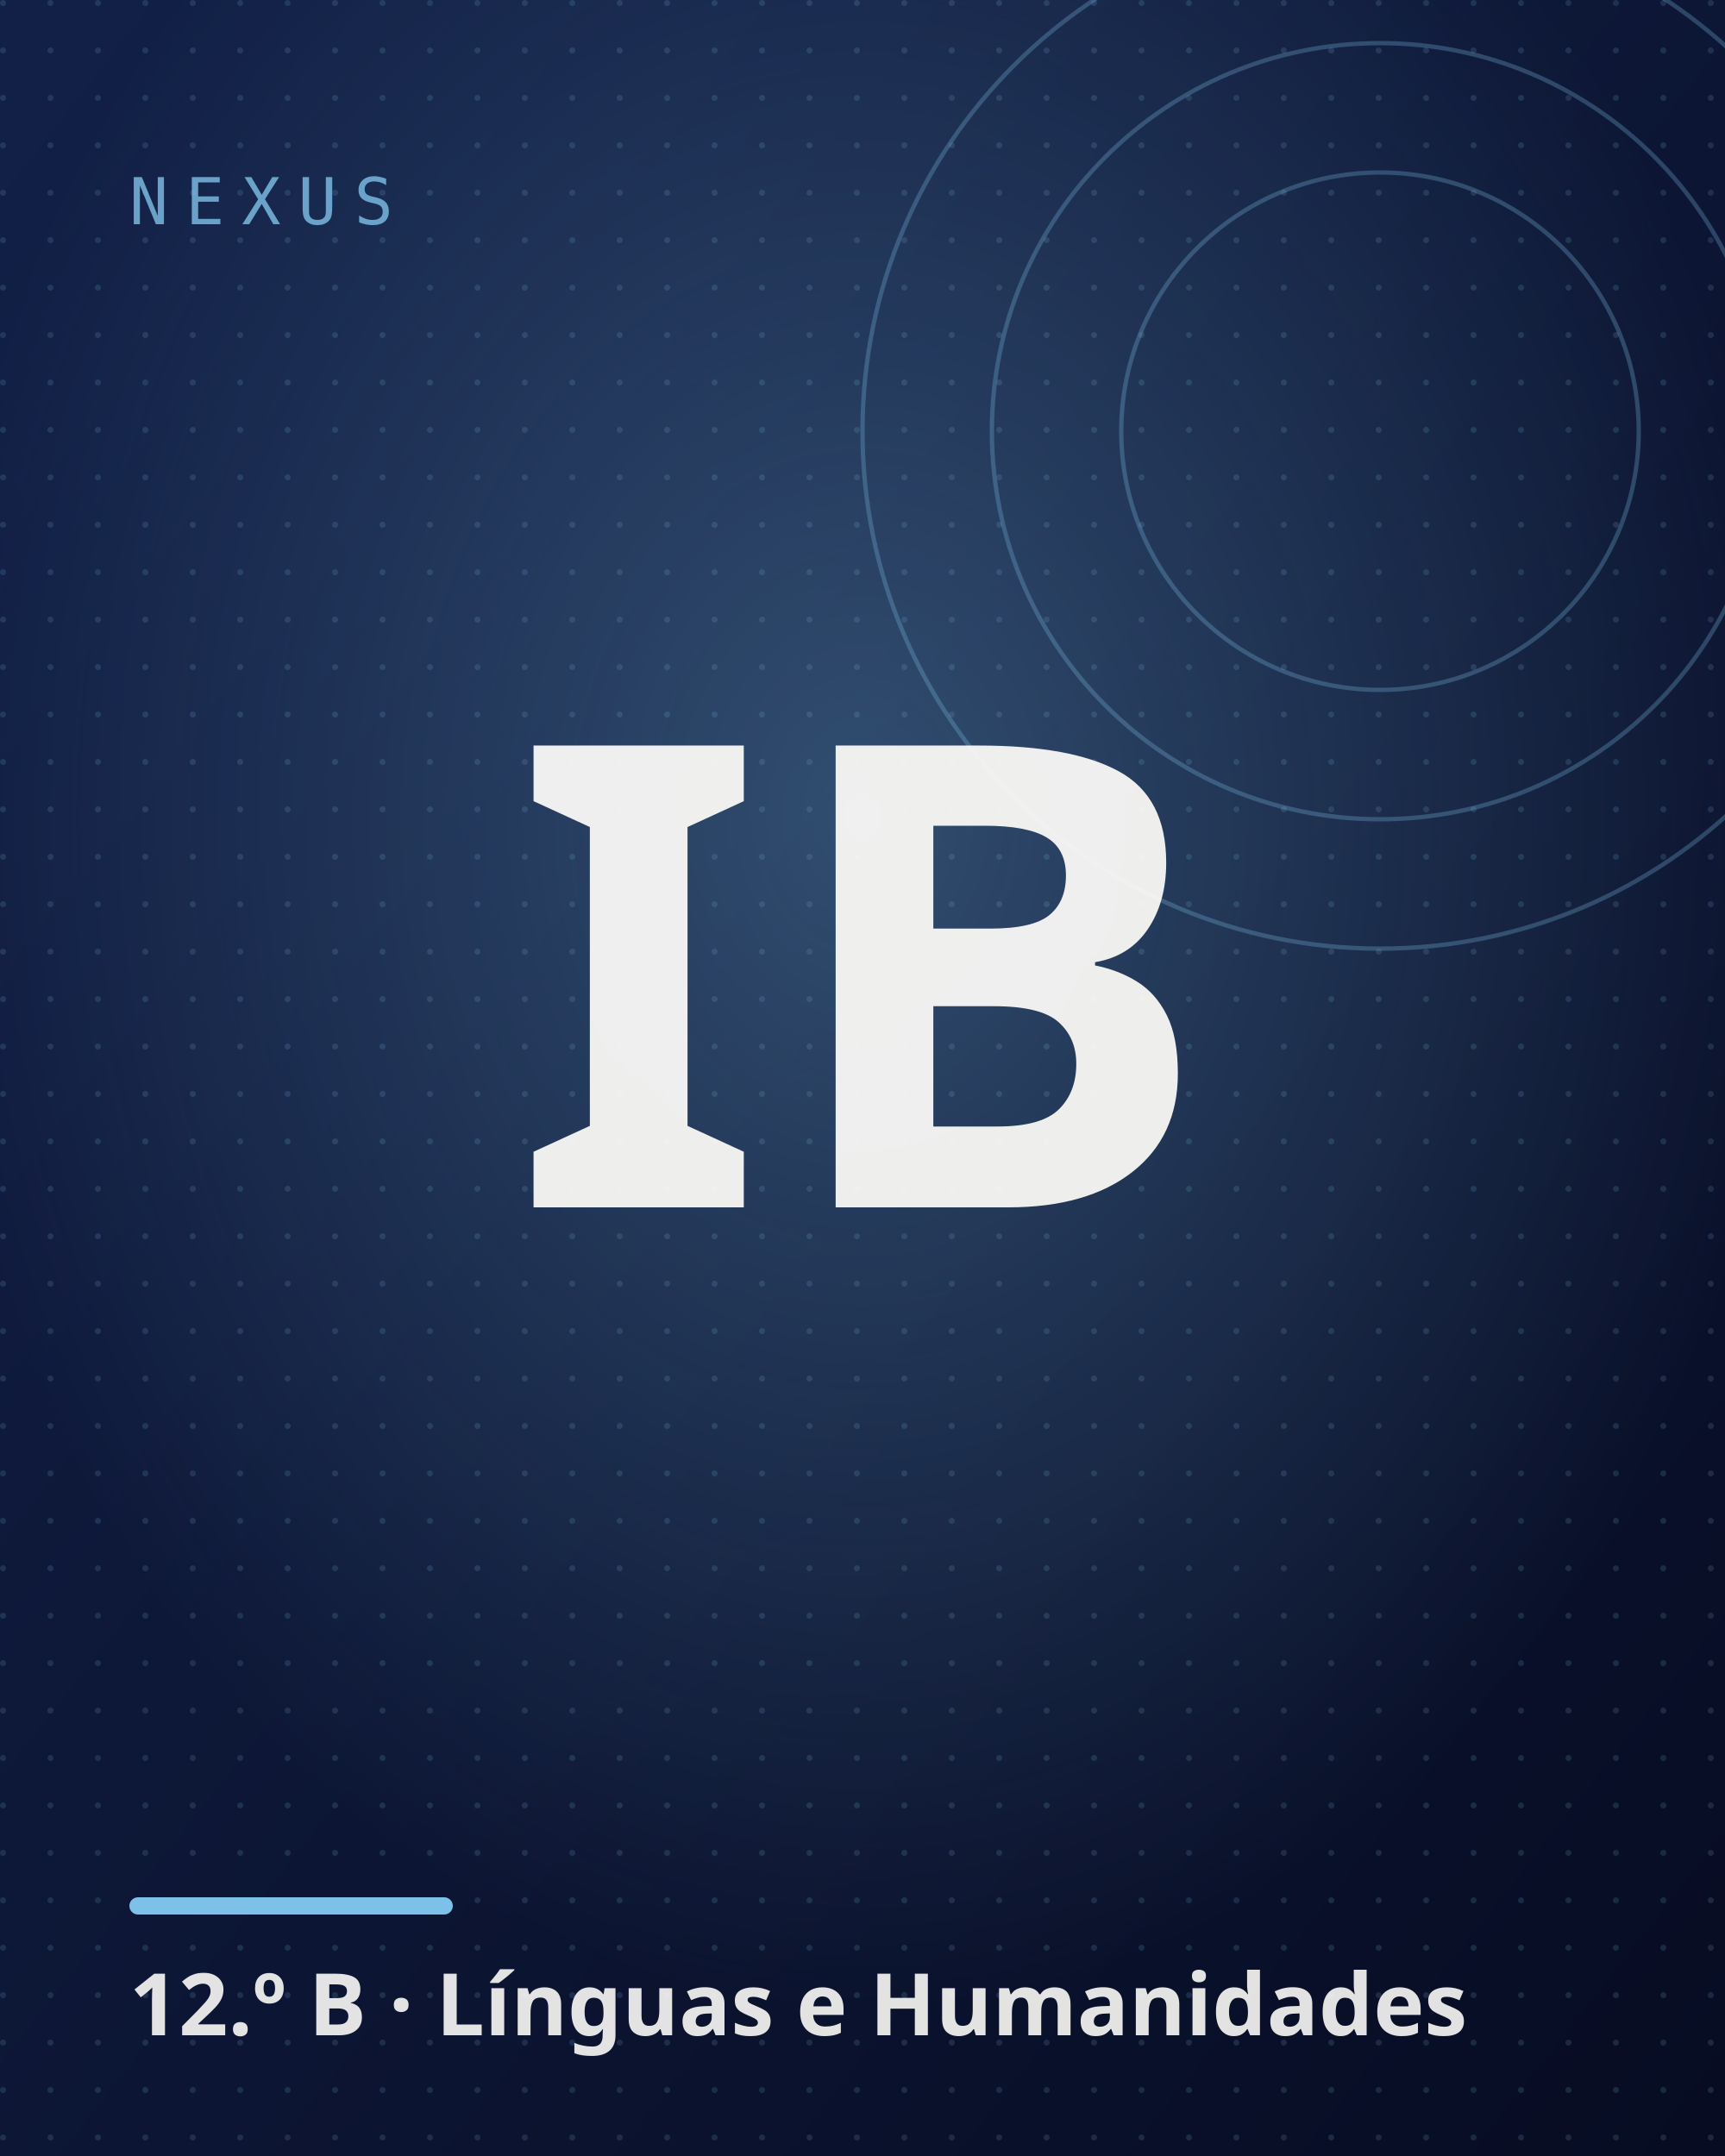
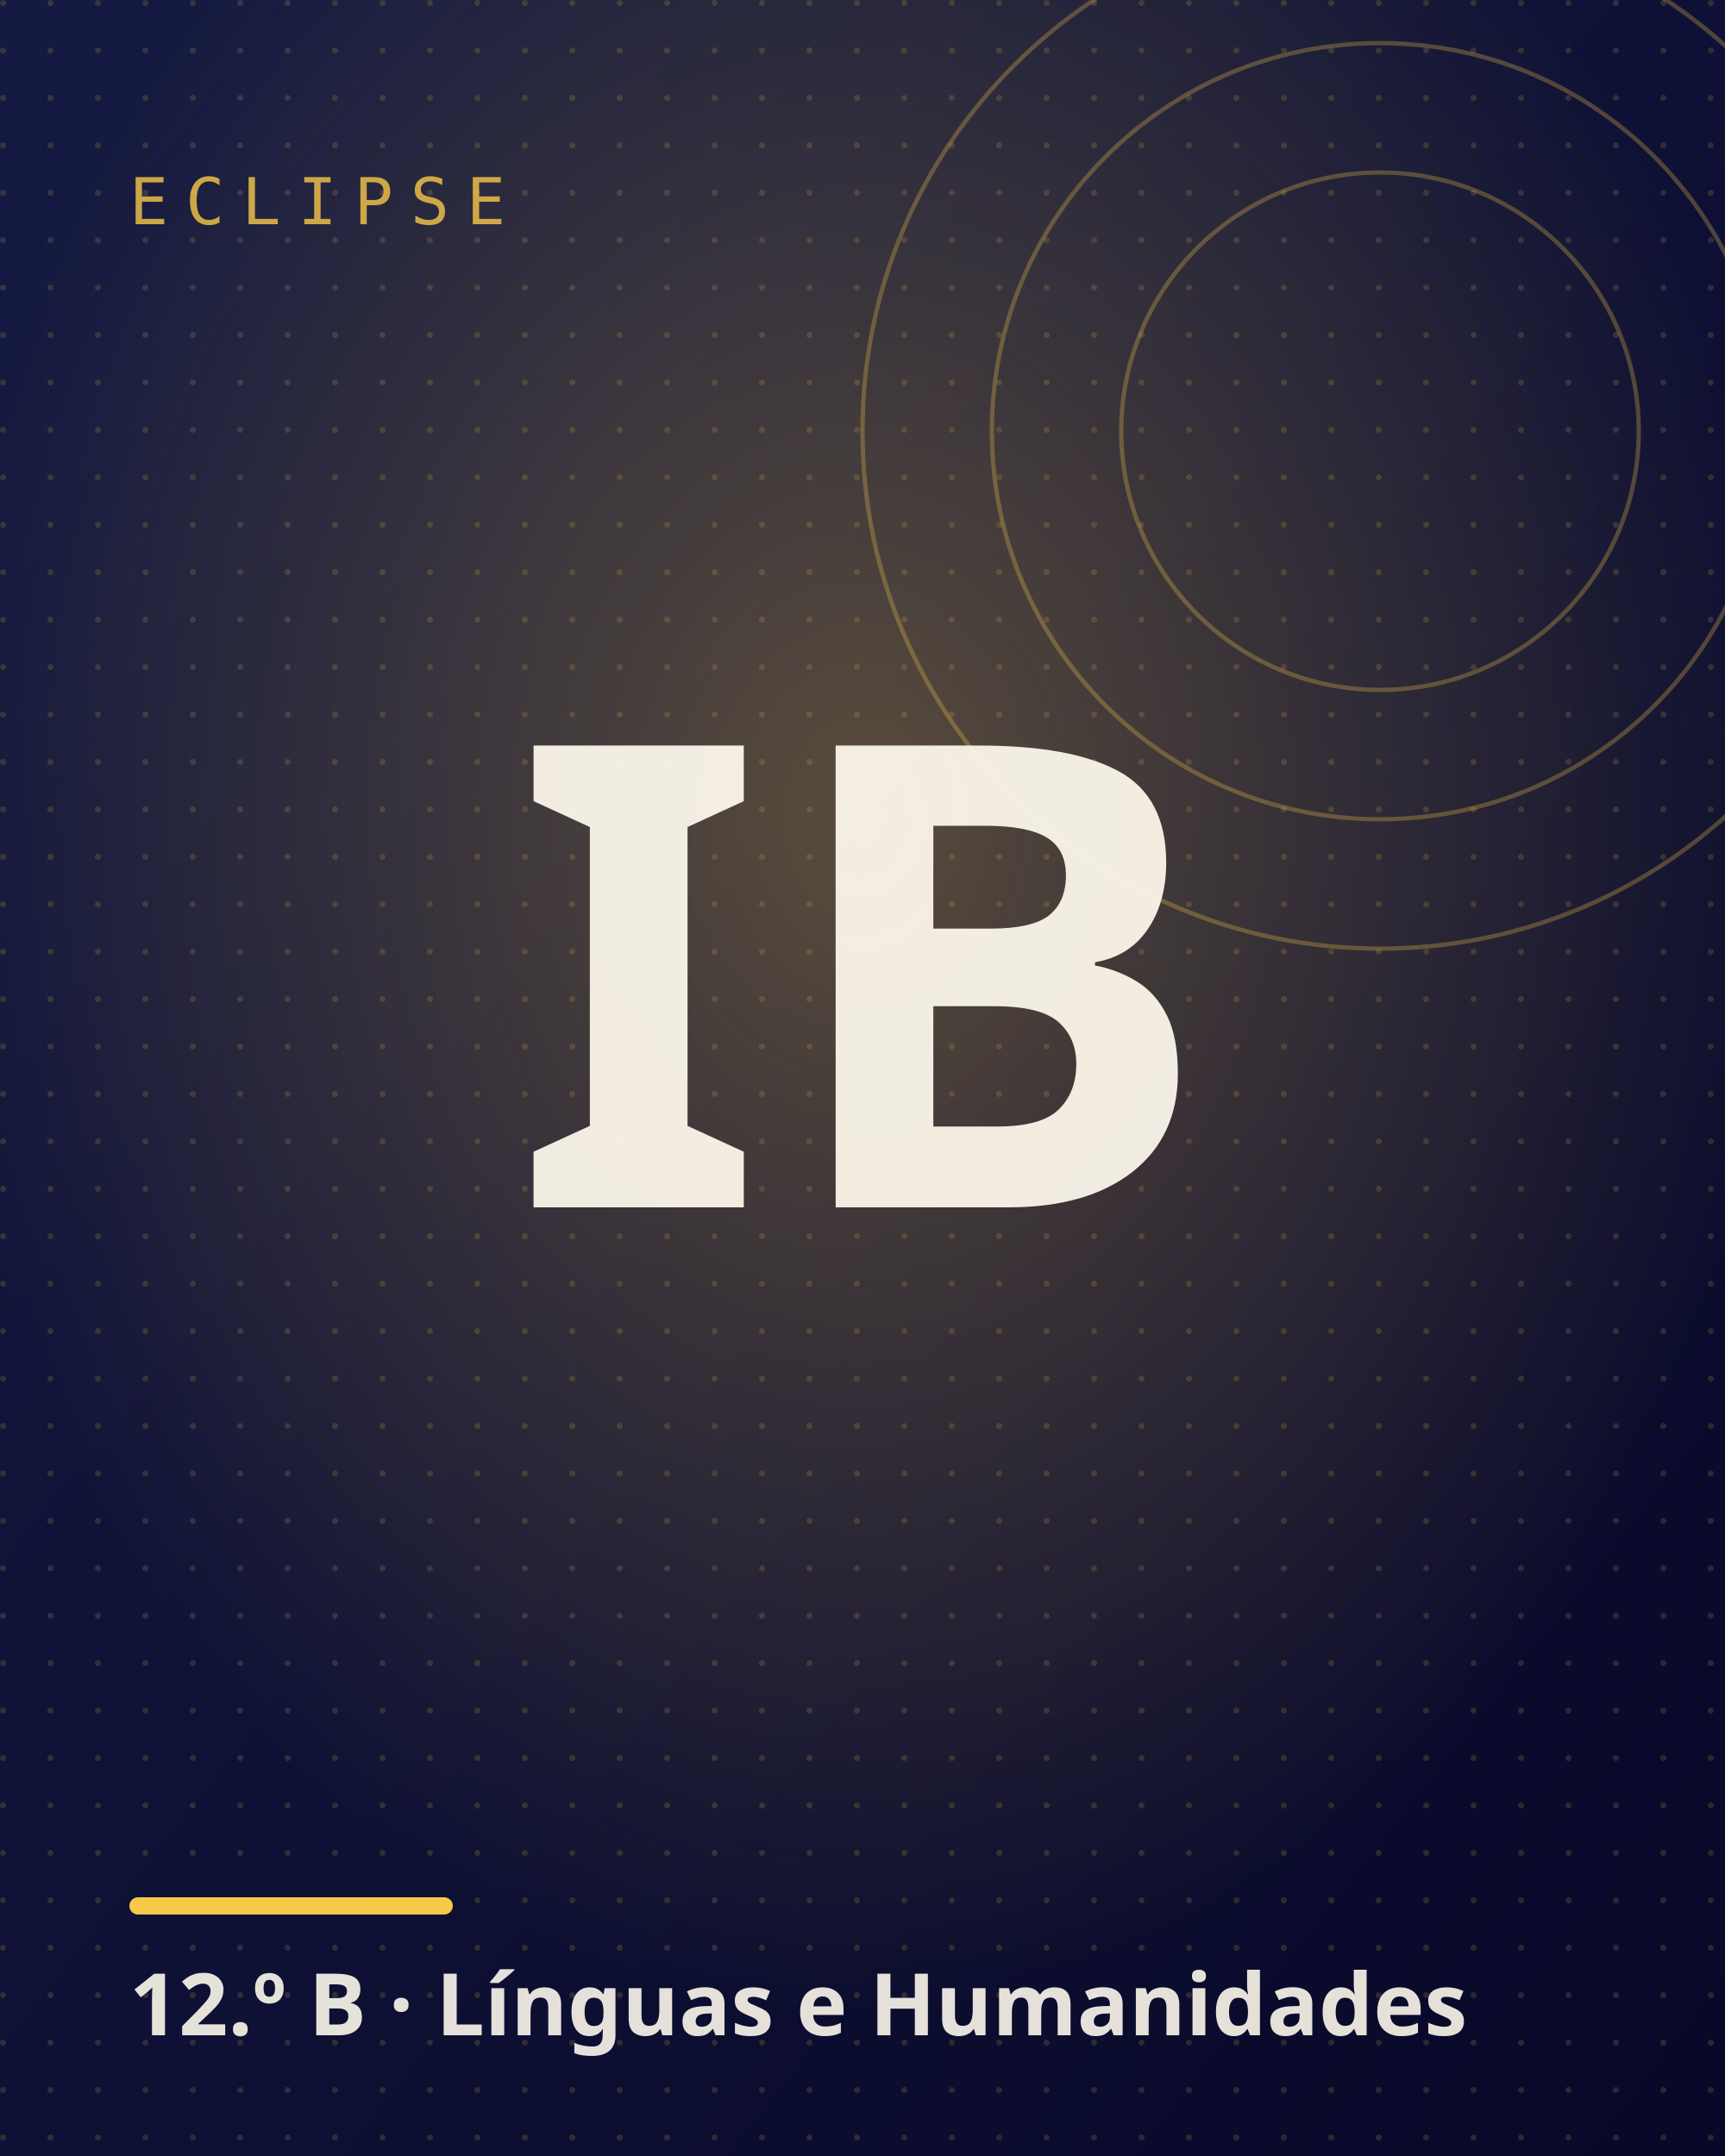
<svg xmlns="http://www.w3.org/2000/svg" viewBox="0 0 800 1000" role="img" aria-label="Retrato de Íris Baptista">
  <defs>
    <linearGradient id="bg" x1="0" y1="0" x2="1" y2="1">
-       <stop offset="0" stop-color="#122048" />
-       <stop offset="1" stop-color="#070c22" />
+       <stop offset="0" stop-color="#141a42" />
+       <stop offset="1" stop-color="#080828" />
    </linearGradient>
    <radialGradient id="glow" cx="50%" cy="38%" r="55%">
-       <stop offset="0" stop-color="#7ec1e8" stop-opacity="0.32" />
-       <stop offset="1" stop-color="#7ec1e8" stop-opacity="0" />
+       <stop offset="0" stop-color="#f8c848" stop-opacity="0.32" />
+       <stop offset="1" stop-color="#f8c848" stop-opacity="0" />
    </radialGradient>
    <pattern id="dots" width="22" height="22" patternUnits="userSpaceOnUse">
-       <circle cx="1.4" cy="1.4" r="1.4" fill="#7ec1e8" opacity="0.16" />
+       <circle cx="1.4" cy="1.4" r="1.4" fill="#f8c848" opacity="0.16" />
    </pattern>
  </defs>
  <rect width="800" height="1000" fill="url(#bg)" />
  <rect width="800" height="1000" fill="url(#dots)" />
  <rect width="800" height="1000" fill="url(#glow)" />
-   <g fill="none" stroke="#7ec1e8" stroke-opacity="0.28" stroke-width="2">
+   <g fill="none" stroke="#f8c848" stroke-opacity="0.28" stroke-width="2">
    <circle cx="640" cy="200" r="120" />
    <circle cx="640" cy="200" r="180" />
    <circle cx="640" cy="200" r="240" />
  </g>
-   <text x="60" y="104" font-family="ui-monospace, Consolas, monospace" font-size="30" letter-spacing="8" fill="#7ec1e8" opacity="0.8">NEXUS</text>
-   <text x="400" y="560" text-anchor="middle" font-family="Outfit, Segoe UI, sans-serif" font-weight="800" font-size="300" letter-spacing="6" fill="#fbfaf6" opacity="0.94">IB</text>
-   <rect x="60" y="880" width="150" height="8" rx="4" fill="#7ec1e8" />
-   <text x="60" y="944" font-family="Outfit, Segoe UI, sans-serif" font-weight="600" font-size="40" fill="#fbfaf6" opacity="0.9">12.º B · Línguas e Humanidades</text>
+   <text x="60" y="104" font-family="ui-monospace, Consolas, monospace" font-size="30" letter-spacing="8" fill="#f8c848" opacity="0.8">ECLIPSE</text>
+   <text x="400" y="560" text-anchor="middle" font-family="Outfit, Segoe UI, sans-serif" font-weight="800" font-size="300" letter-spacing="6" fill="#fdf8ec" opacity="0.94">IB</text>
+   <rect x="60" y="880" width="150" height="8" rx="4" fill="#f8c848" />
+   <text x="60" y="944" font-family="Outfit, Segoe UI, sans-serif" font-weight="600" font-size="40" fill="#fdf8ec" opacity="0.9">12.º B · Línguas e Humanidades</text>
</svg>
